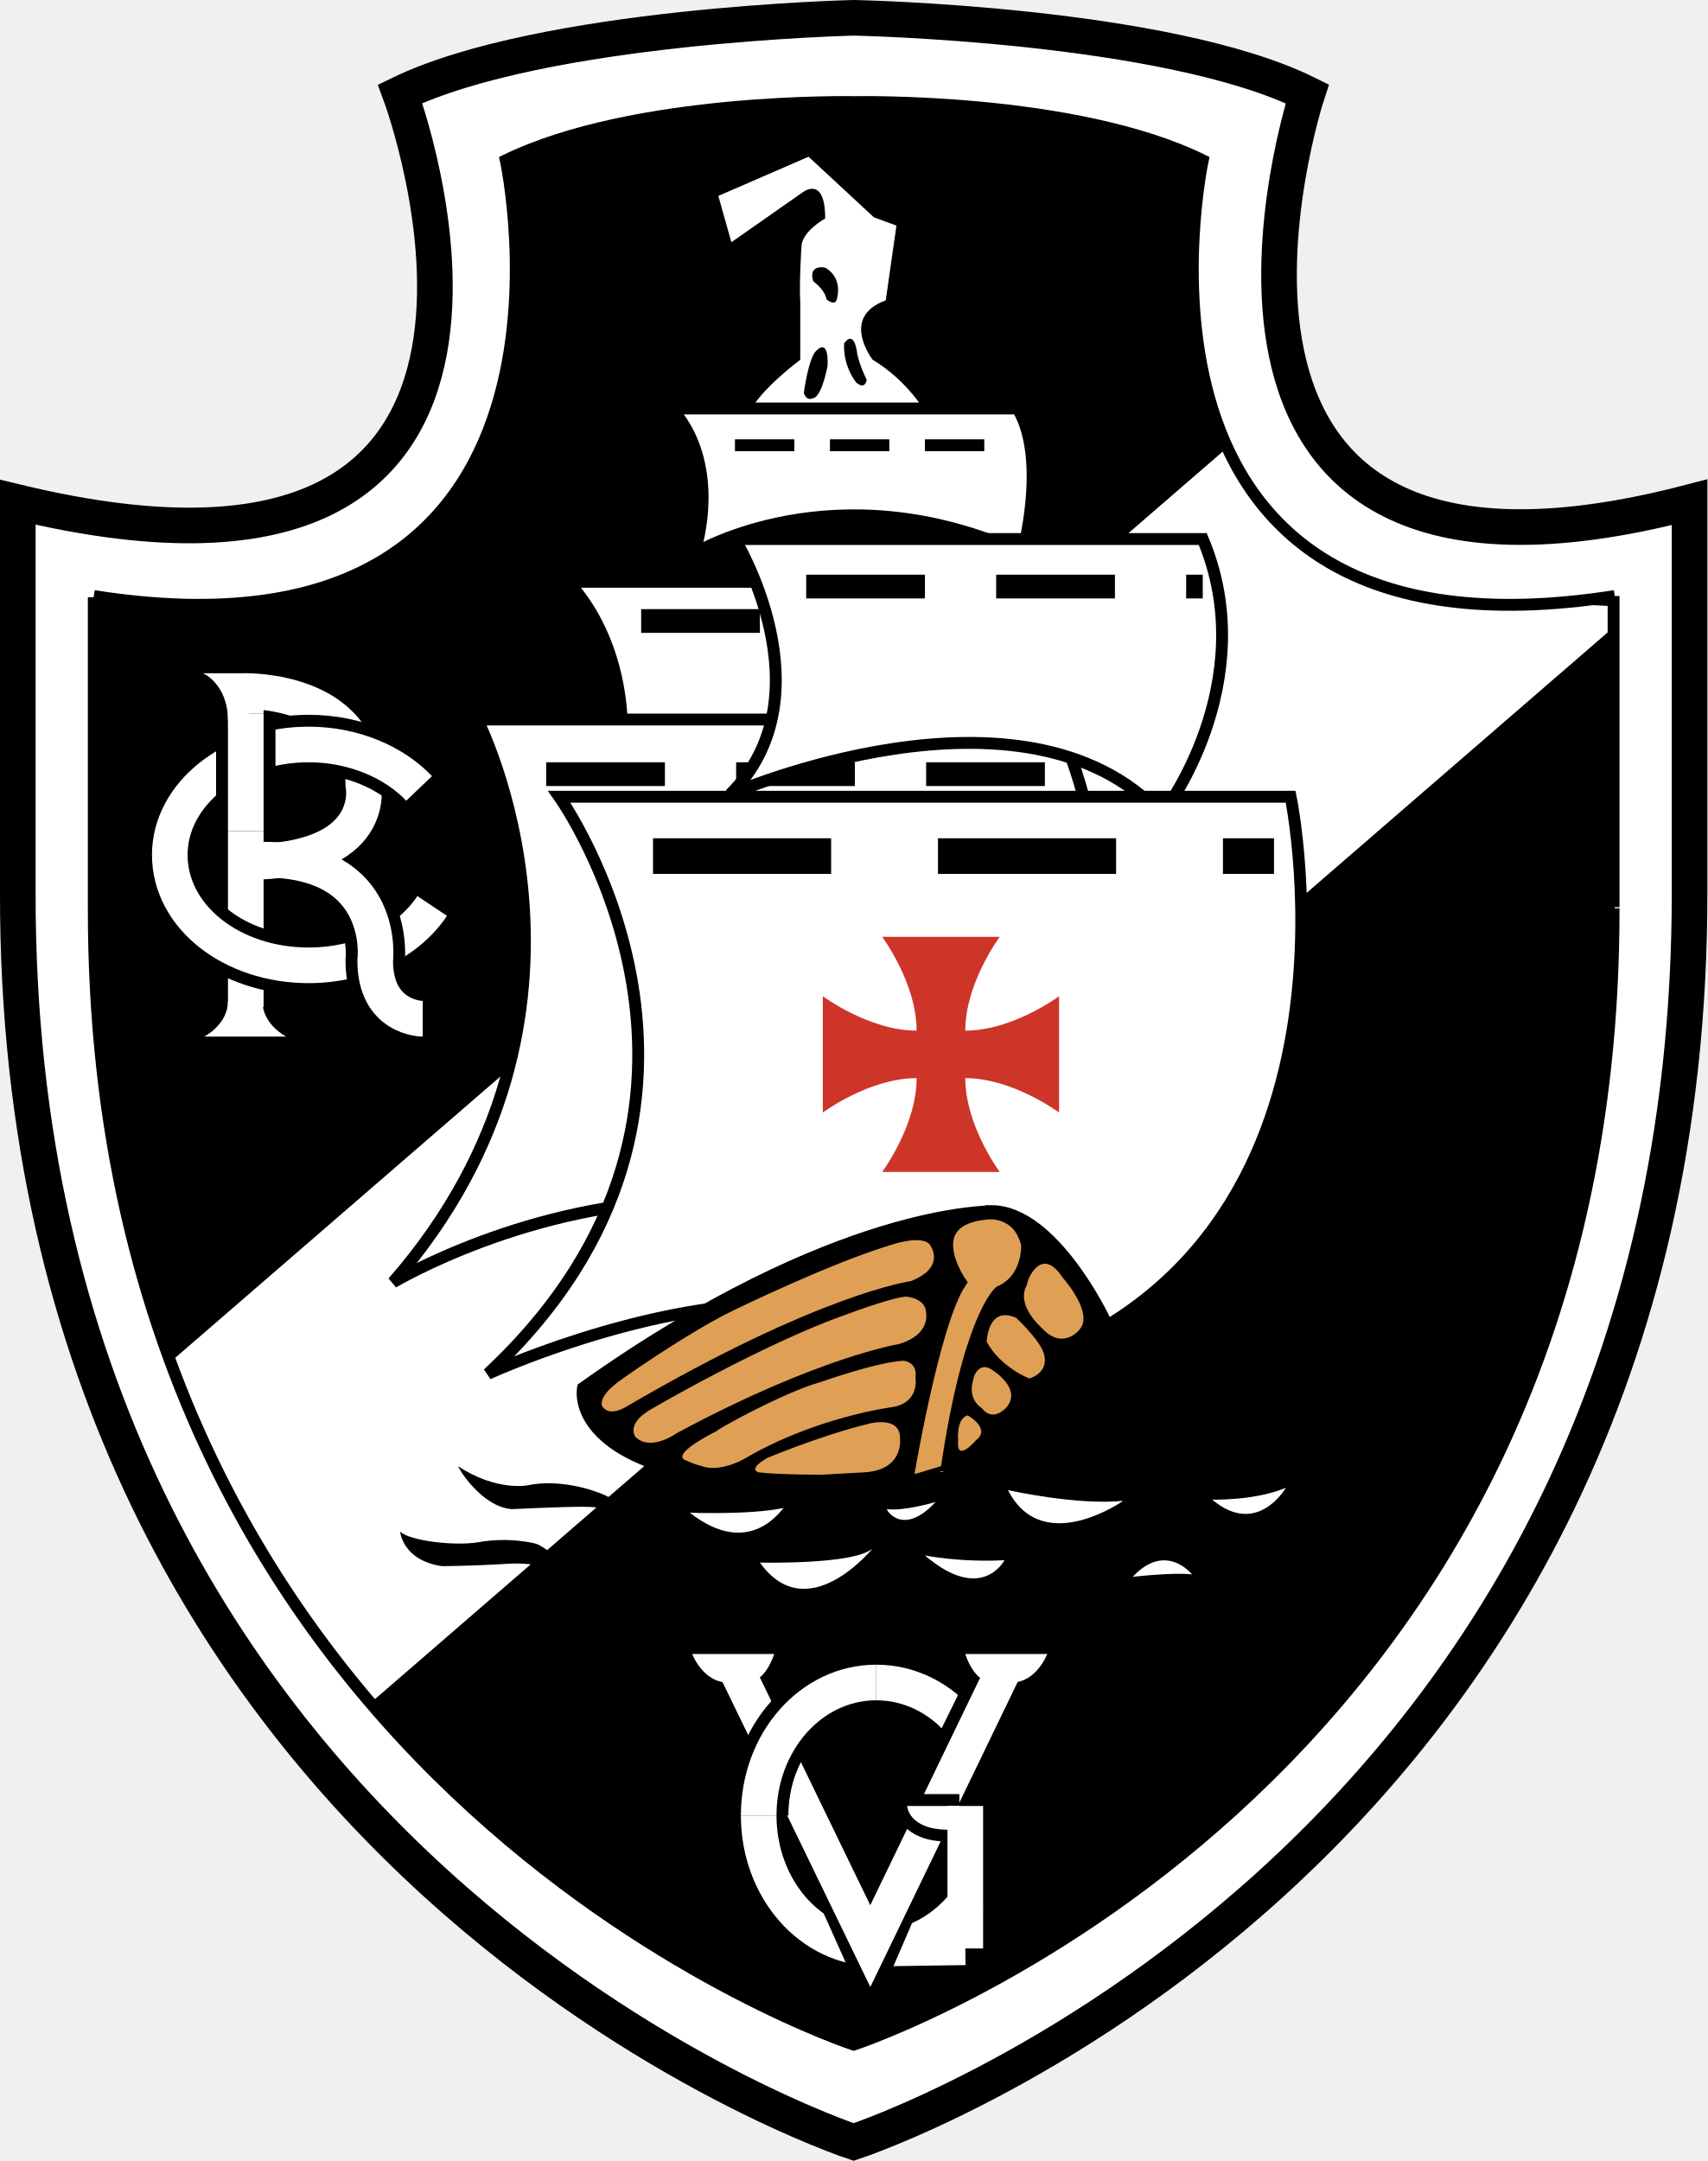
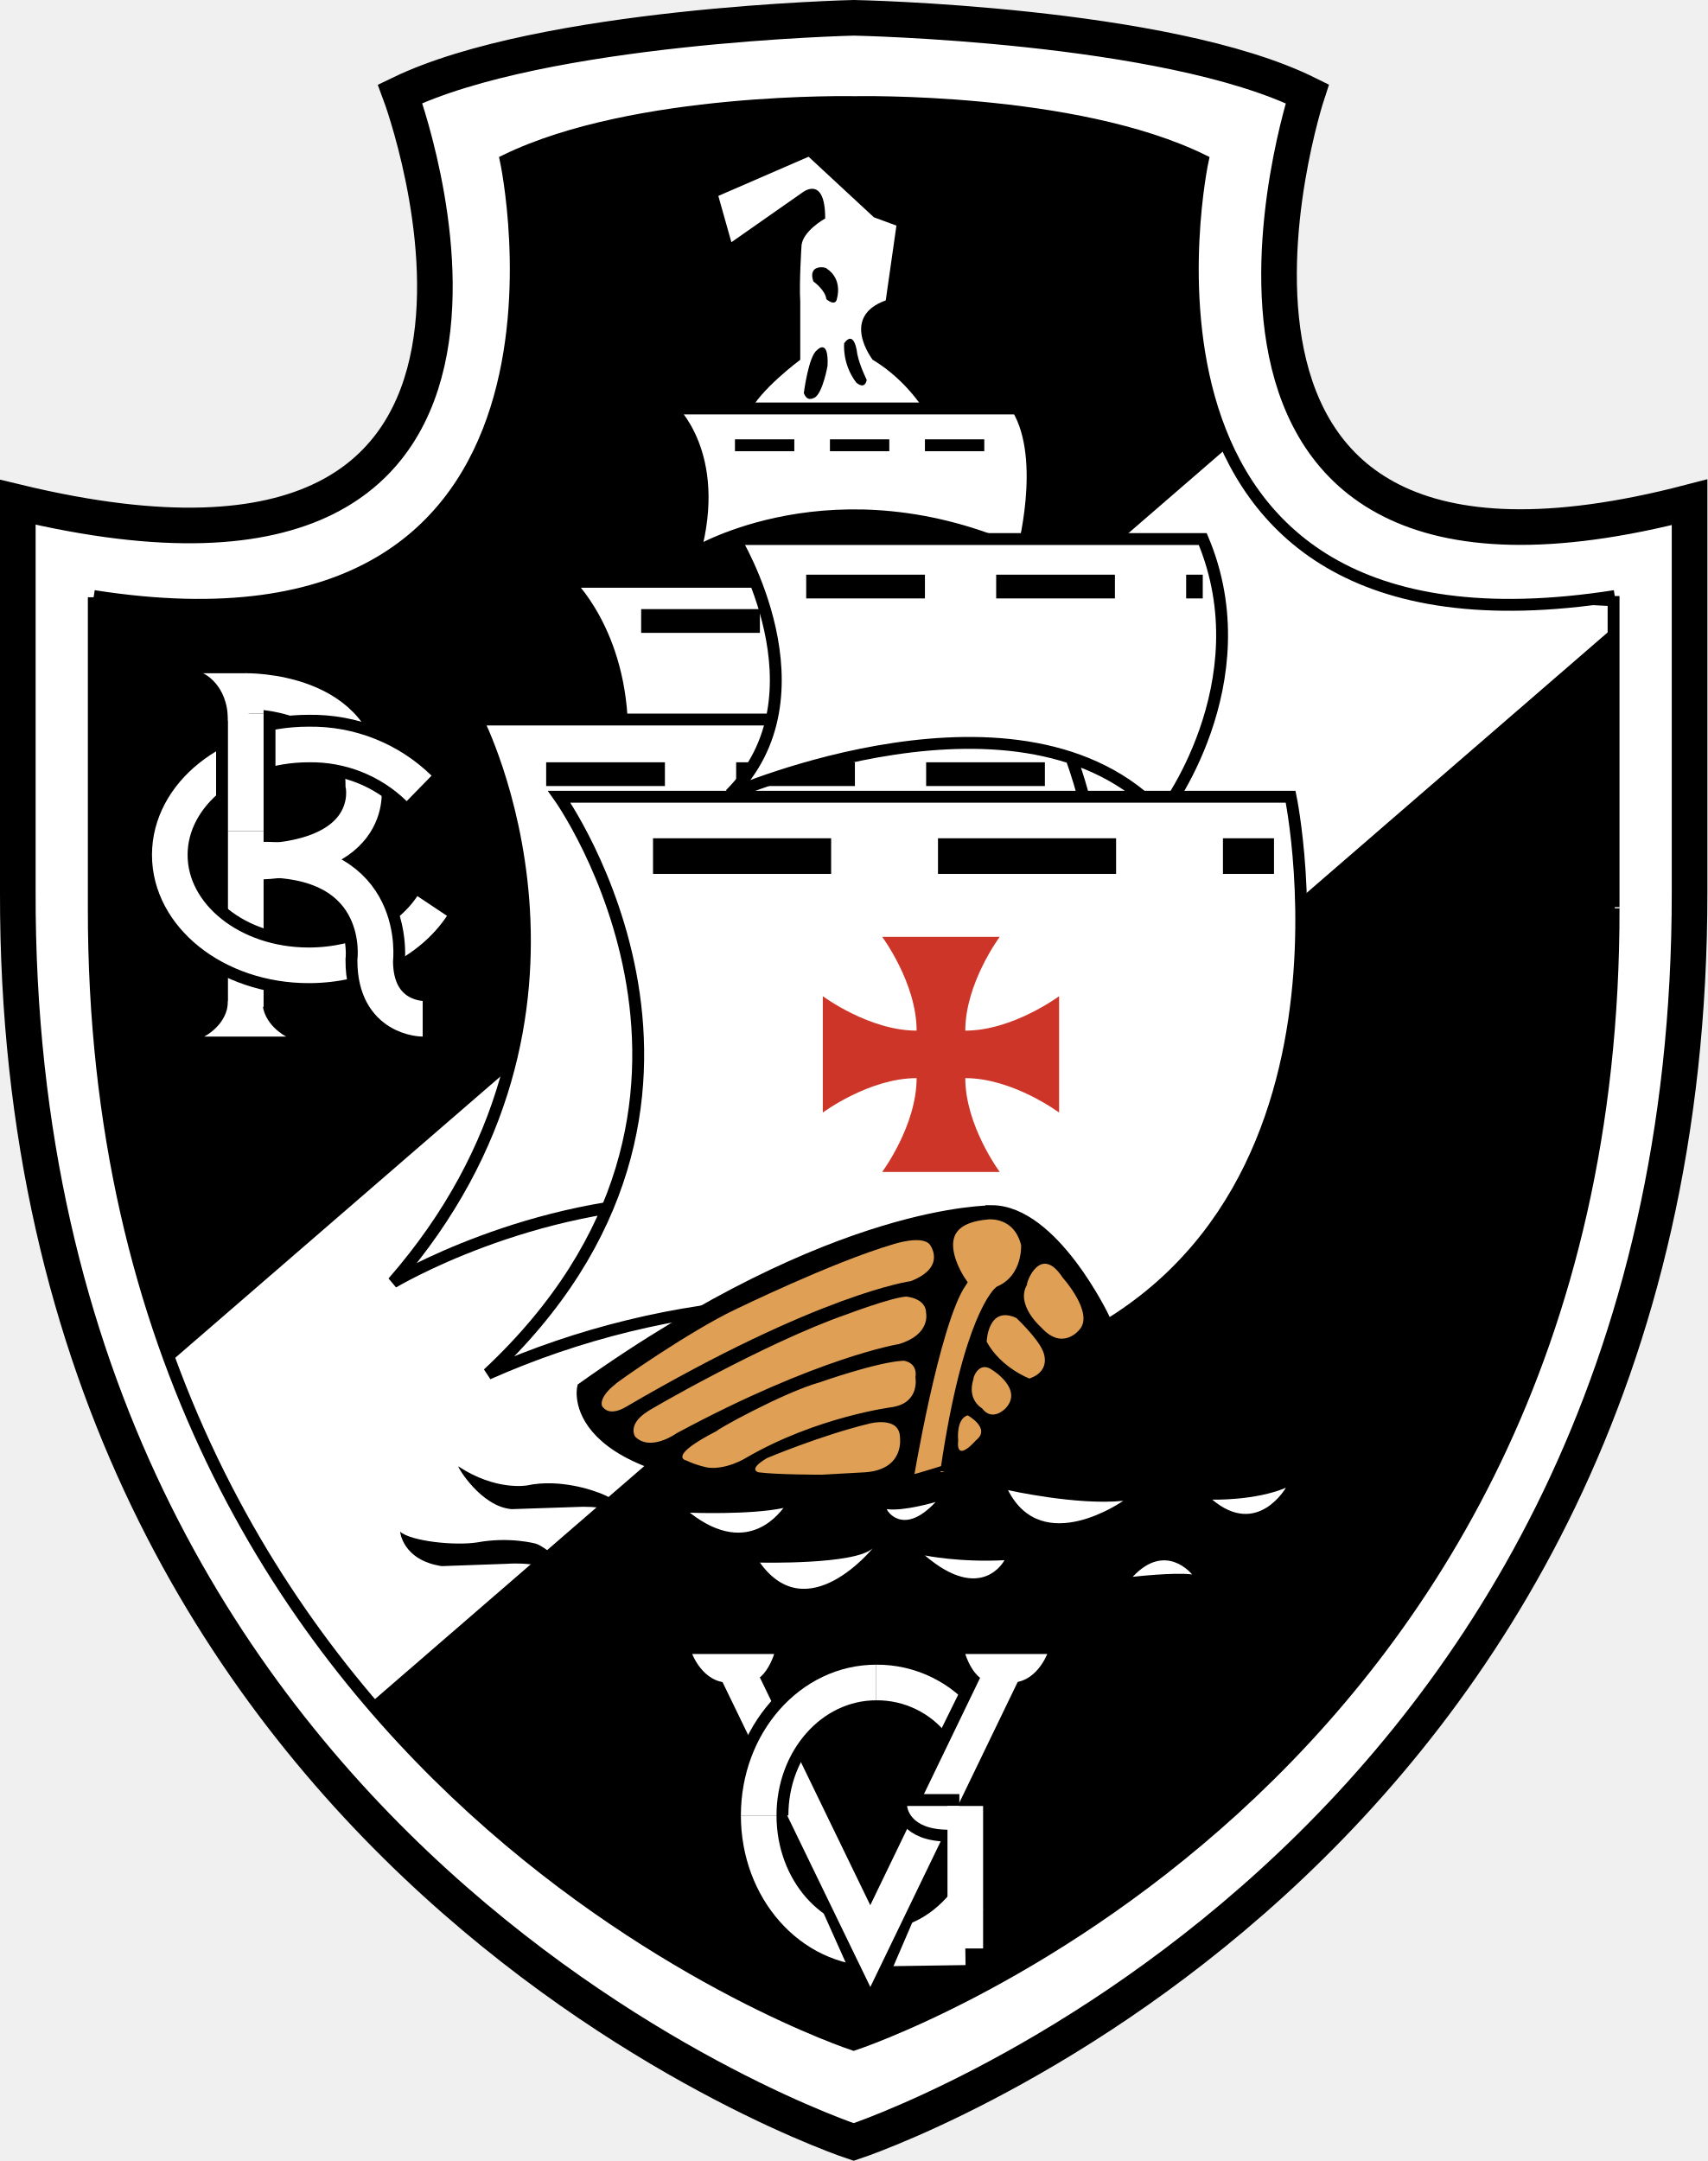
<svg xmlns="http://www.w3.org/2000/svg" viewBox="-417.5 611.8 143.8 182">
-   <path fill="#FFF" stroke="#000" stroke-width="3" stroke-miterlimit="2.61" d="M-416 686.9v-32.8c49.5 11.9 32.2-34.4 32.2-34.4 12-5.8 38.2-6.4 38.2-6.4s26.3.5 38.2 6.4c0 0-15.4 46.8 32.2 34.4v32.8c.1 82.2-70.4 105.3-70.4 105.3S-416.2 769-416 686.9z" />
-   <path d="M-409.6 688.3v-26.2c44.1 6.9 34.7-36.7 34.7-36.7 10.9-5.3 29.4-4.9 29.4-4.9s18.5-.4 29.3 4.9c0 0-9.4 43.6 34.7 36.7v26.2c.1 74.7-64 95.7-64 95.7s-64.3-21.1-64.1-95.7z" />
-   <path fill="#FFF" d="M-279.6 662.9c-29.2-.4-32.8-14.9-32.8-14.9l-93.4 80.8 17.8 27.9 108.4-93.8z" />
-   <path fill="none" stroke="#000" stroke-miterlimit="2.61" d="M-409.6 688.3v-26.2m0-.1c44.1 6.9 34.7-36.7 34.7-36.7 10.9-5.3 29.4-4.9 29.4-4.9s18.5-.4 29.3 4.9c0 0-9.4 43.6 34.7 36.7m-.1 0v26.2m0 .1c.1 74.7-64 95.7-64 95.7s-64.1-21-64-95.7" />
-   <path fill="#FFF" d="M-357 628.3l1.1 3.9 6-4.2s1.9-1.5 1.9 2.2c0 0-2 1.1-2 2.4 0 0-.2 3.1-.1 4.6v4.9s-3.5 2.6-4.3 4.5h14.9s-1.5-2.7-4.5-4.5c0 0-2.8-3.6 1.1-5l.9-6.3-1.9-.7-5.5-5.1-7.6 3.3z" />
-   <path d="M-349 635.5s1 .7 1.1 1.5c0 0 .8.7.9-.1 0 0 .5-1.6-.9-2.5 0-.1-1.6-.4-1.1 1.1zm2.6 5.2s-.2 1.7 1 3.3c0 0 .7.7.9-.2 0 0-.6-1.2-.8-2.2 0 0-.2-2.1-1.1-.9zm-3.4 4.2s.4-3.1 1.1-3.6c0 0 1-1.1.9 1.3 0 0-.4 2.3-1.1 2.7-.1 0-.6.4-.9-.4z" />
-   <path fill="#FFF" stroke="#000" stroke-miterlimit="2.61" d="M-338.5 673.7h-26.6c0-8.7-4.6-12.9-4.6-12.9h30.4l.8 12.9z" />
-   <path fill="none" stroke="#000" stroke-width="2" stroke-miterlimit="2.61" stroke-dasharray="10.001,6" d="M-363.5 664.1h25.5" />
-   <path fill="#FFF" stroke="#000" stroke-miterlimit="2.61" d="M-358.7 712.9c14.2 0 23 6.9 23 6.9 19.8-22.6 7.1-47.4 7.1-47.4h-48.7s12.7 24.7-7.1 47.4c0 0 11.5-6.9 25.7-6.9z" />
-   <path fill="none" stroke="#000" stroke-width="2" stroke-miterlimit="2.61" stroke-dasharray="10.001,6" d="M-371.5 677h42.4" />
-   <path fill="#FFF" stroke="#000" stroke-miterlimit="2.61" d="M-331.8 646.2H-361s4.3 3.8 2 12.2c0 0 11.8-7.2 27.6 0 0 .1 2.2-7.9-.4-12.2z" />
-   <path fill="#FFF" stroke="#000" stroke-miterlimit="2.61" d="M-316.2 657.2h-39.4s8 13.1-.4 21.5c0 0 24.7-10.8 36.3 1.7.1.1 8.6-11.1 3.5-23.2z" />
-   <path fill="#FFF" stroke="#000" stroke-miterlimit="2.61" d="M-352.2 721.6c-11.6.1-24.2 5.9-24.2 5.9 24.4-22.8 6-48.6 6-48.6h61.6s8.2 39.4-25 48.6c0 .1-6.8-5.9-18.4-5.9z" />
-   <path fill="none" stroke="#000" stroke-width="3" stroke-miterlimit="2.61" stroke-dasharray="15,9" d="M-362.5 683.9h52.3" />
-   <path fill="none" stroke="#000" stroke-width="2" stroke-miterlimit="2.61" stroke-dasharray="10.001,6" d="M-349.6 661.2h33.4" />
-   <path fill="none" stroke="#000" stroke-miterlimit="2.61" stroke-dasharray="5,3" d="M-355.6 649.3h23.5" />
-   <path fill="#CD3529" d="M-328.3 705.5s-3.9-2.9-7.9-2.9c0 4 2.9 7.9 2.9 7.9h-9.9s2.9-3.9 2.9-7.9c-4 0-7.9 2.9-7.9 2.9v-9.8s3.9 2.9 7.9 2.9c0-4-2.9-7.9-2.9-7.9h9.9s-2.9 3.9-2.9 7.9c4 0 7.9-2.9 7.9-2.9v9.8z" />
-   <path fill="none" stroke="#FFF" stroke-width="3" stroke-miterlimit="2.61" d="M-396.8 696.6V670m0 0s9.9-.2 9.9 7.9c0 0 1.4 6.5-9.9 6.5" />
-   <path fill="none" stroke="#000" stroke-width="5" stroke-miterlimit="2.61" d="M-382.2 678.2c-2.1-2.2-5.5-3.7-9.3-3.7-6.5 0-11.7 4.2-11.7 9.3 0 5.2 5.2 9.3 11.7 9.3 4.5 0 8.3-2 10.3-4.9" />
-   <path fill="none" stroke="#FFF" stroke-width="3" stroke-miterlimit="2.61" d="M-382.2 678.2c-2.1-2.2-5.5-3.7-9.3-3.7-6.5 0-11.7 4.2-11.7 9.3 0 5.2 5.2 9.3 11.7 9.3 4.5 0 8.4-2 10.4-5" />
-   <path fill="none" stroke="#000" stroke-width="5" stroke-miterlimit="2.61" d="M-381.9 697.6s-4 0-4-4.9c0 0 .4-3.5-2-6" />
-   <path fill="none" stroke="#FFF" stroke-width="3" stroke-miterlimit="2.61" d="M-381.9 697.6s-4 0-4-4.9c0 0 1.1-8.5-9.4-8.5" />
-   <path fill="none" stroke="#000" stroke-width="5" stroke-miterlimit="2.61" d="M-396.8 681.8v-9.9" />
-   <path fill="none" stroke="#FFF" stroke-width="3" stroke-miterlimit="2.61" d="M-396.8 681.8v-9.9" />
-   <path fill="#FFF" d="M-395.4 671.5l-2.9 1c0-3.1-2.1-4-2.1-4h3.7l1.3 3zm2 27.6h-6.9s2-1 2-3h2.9c0 2 2 3 2 3z" />
-   <path fill="none" stroke="#FFF" stroke-width="3" stroke-miterlimit="2.61" d="M-336.5 757c-1.8-2.2-4.4-3.5-7.2-3.5-5.5 0-9.9 5-9.9 11.2s4.4 11.2 9.9 11.2c3.1 0 5.9-1.6 7.8-4.2m-.3 4.1l-6.8.1" />
-   <path fill="none" stroke="#000" stroke-width="5" stroke-miterlimit="2.61" d="M-347.2 768.9l3 6.7 2.8-6.5m4.2-8.1l3.3-6.7" />
-   <path fill="none" stroke="#FFF" stroke-width="3" stroke-miterlimit="2.61" d="M-355.4 752.6l11.2 23.1 11.4-23.6" />
-   <path fill="none" stroke="#000" stroke-width="2" stroke-miterlimit="2.61" d="M-336.7 763.9h-4.4m0 0s.1 2 3.5 2m-.1 0l.9-2" />
-   <path fill="#FFF" d="M-336.7 763.9h-4.4s.1 2 3.5 2l.9-2z" />
-   <path fill="none" stroke="#FFF" stroke-width="3" stroke-miterlimit="2.61" d="M-336.2 763.9v12" />
-   <path fill="none" stroke="#000" stroke-width="5" stroke-miterlimit="2.61" d="M-343.7 753.5c-5.5 0-9.9 5-9.9 11.2" />
-   <path fill="none" stroke="#FFF" stroke-width="3" stroke-miterlimit="2.61" d="M-343.7 753.5c-5.5 0-9.9 5-9.9 11.2" />
-   <path fill="#FFF" d="M-332.3 753.5c2.1 0 3-2.4 3-2.4h-6.9s.7 2.4 2.3 2.4h1.6zm-23.9 0c-2.1 0-3-2.4-3-2.4h6.9s-.7 2.4-2.3 2.4h-1.6z" />
-   <path stroke="#000" stroke-miterlimit="2.61" d="M-368.4 728.7s-1.8 8.3 21.1 8.3c0 0 9.4.6 14-4.6l8.8-9.5s-4.3-9.1-9.5-9.1c0 .1-12.9-.4-34.4 14.9z" />
-   <path fill="#DFA055" stroke="#000" stroke-miterlimit="2.61" d="M-341.1 736.6s2.2-13.4 4.5-16.8c0 0-3.7-5.3 2.3-5.8 0 0 2.6-.3 3.3 2.6 0 0 .2 2.9-2.3 4 0 0-2.6 2.1-4.5 15.1 0-.1-1.8.6-3.3.9z" />
-   <path fill="#DFA055" d="M-355.6 722.1s8.2-4 13.3-5.5c0 0 2.4-.8 3.1 0 0 0 1.5 1.9-1.6 3.1 0 0-7.6 1-24 10.6 0 0-1.4.9-2-.1 0 0-.3-.7 1.1-1.8 0-.1 6.3-4.5 10.1-6.3z" />
-   <path fill="#DFA055" d="M-346.2 722.5s3.7-1.4 5-1.5c0 0 1.7.1 1.7 1.4 0 0 .4 1.8-2.3 2.6 0 0-6.8 1.1-18.7 7.5 0 0-2.2 1.6-3.5.3 0 0-.7-1 1-2.1-.1 0 9.9-5.8 16.8-8.2zm-2.2 5.7s4.8-1.7 7-1.8c0 0 1.2.1 1 1.4 0 0 .4 2.1-1.9 2.5 0 0-6.4.8-12.4 4.3 0 0-1.6 1-3.2.8 0 0-1-.2-1.8-.6 0 0-1.7-.3 2.6-2.5-.2 0 5.5-3.2 8.7-4.1zm.1 7.8s-3.8 0-5.3-.2c0 0-1-.2.7-1.2 0 0 4.5-1.9 8.6-2.9 0 0 2.6-.7 2.6 1.2 0 0 .4 2.7-3 2.9l-3.6.2zm20.3-16.6s2.7 3 1.4 4.4c0 0-1.4 1.8-3.2-.2 0 0-2.2-1.9-1.2-3.6-.1-.1 1.1-3.5 3-.6zm-3.9 3.4s1.7 1.6 2.2 2.7c0 0 .9 1.7-1.1 2.4 0 0-2.4-.9-3.6-3.1 0 0 .1-3.1 2.5-2zm-2 4.4s2.6 1.6 1.1 3.2c0 0-1.1 1.2-2 0 0 0-1.3-.7-.7-2.5-.1.1.4-1.6 1.6-.7zm-2.1 3.8s2 1.1.7 2.1c0 0-1.7 2-1.5 0 0 0-.2-1.8.8-2.1z" />
-   <path fill="#FFF" d="M-353.5 743.4s8 .2 9.5-1.2c0 0-5.5 6.8-9.5 1.2zm20.9-6.1s5.8 1.3 9.7.9c0 0-6.8 4.8-9.7-.9zm17.2.8s3.6.1 6.2-1c0 0-2.4 4.2-6.2 1zm-6.7 6.5s3.5-.4 5-.2c0 0-2.2-2.8-5 .2zm-16.6-6.3s-2.7.8-4.1.6c-.1 0 1.3 2.4 4.1-.6zm-.9 4.5s2.9.6 6.7.4c0 0-1.9 3.7-6.7-.4zm-19.8-3.6s5.1.2 7.9-.4c-.1 0-2.8 4.4-7.9.4z" />
-   <path d="M-374.4 738.9s4.1-.2 6-.2 3.5.4 4.5 1.2c0 0-1-1.7-3.5-2.5 0 0-2.9-1.1-5.7-.5 0 0-2.6.5-5.8-1.6-.1 0 1.9 3.4 4.5 3.6zm2 2.9s-2.2-.6-4.9-.1c-1.9.3-5.6-.1-6.5-.9 0 0 .2 2.4 3.5 2.9 0 0 2.3 0 5.6-.2 0 0 3.1-.3 6.2 1.3-.1.1-2.8-2.7-3.9-3z" />
+   <path fill="#fff" stroke="#000" stroke-miterlimit="2.6" stroke-width="3" d="M-416 686.9v-32.8c49.5 11.9 32.2-34.4 32.2-34.4 12-5.8 38.2-6.4 38.2-6.4s26.3.5 38.2 6.4c0 0-15.4 46.8 32.2 34.4v32.8c.1 82.2-70.4 105.3-70.4 105.3S-416.2 769-416 686.9z" />
+   <path d="M-409.6 688.3v-26.2c44.1 6.9 34.7-36.7 34.7-36.7 10.9-5.3 29.4-4.9 29.4-4.9s18.5-.4 29.3 4.9c0 0-9.4 43.6 34.7 36.7v26.2c.1 74.7-64 95.7-64 95.7s-64.3-21.1-64.1-95.7" />
+   <path fill="#fff" d="M-279.6 662.9c-29.2-.4-32.8-14.9-32.8-14.9l-93.4 80.8 17.8 27.9z" />
+   <path fill="none" stroke="#000" stroke-miterlimit="2.6" d="M-409.6 688.3v-26.2m0-.1c44.1 6.9 34.7-36.7 34.7-36.7 10.9-5.3 29.4-4.9 29.4-4.9s18.5-.4 29.3 4.9c0 0-9.4 43.6 34.7 36.7m-.1 0v26.2m0 .1c.1 74.7-64 95.7-64 95.7s-64.1-21-64-95.7" />
+   <path fill="#fff" d="m-357 628.3 1.1 3.9 6-4.2s1.9-1.5 1.9 2.2c0 0-2 1.1-2 2.4 0 0-.2 3.1-.1 4.6v4.9s-3.5 2.6-4.3 4.5h14.9s-1.5-2.7-4.5-4.5c0 0-2.8-3.6 1.1-5l.9-6.3-1.9-.7-5.5-5.1z" />
+   <path d="M-349 635.5s1 .7 1.1 1.5c0 0 .8.7.9-.1 0 0 .5-1.6-.9-2.5 0-.1-1.6-.4-1.1 1.1m2.6 5.2s-.2 1.7 1 3.3c0 0 .7.7.9-.2 0 0-.6-1.2-.8-2.2 0 0-.2-2.1-1.1-.9m-3.4 4.2s.4-3.1 1.1-3.6c0 0 1-1.1.9 1.3 0 0-.4 2.3-1.1 2.7-.1 0-.6.4-.9-.4" />
+   <path fill="#fff" stroke="#000" stroke-miterlimit="2.6" d="M-338.5 673.7h-26.6c0-8.7-4.6-12.9-4.6-12.9h30.4z" />
+   <path fill="none" stroke="#000" stroke-dasharray="10.001,6" stroke-miterlimit="2.6" stroke-width="2" d="M-363.5 664.1h25.5" />
+   <path fill="#fff" stroke="#000" stroke-miterlimit="2.6" d="M-358.7 712.9c14.2 0 23 6.9 23 6.9 19.8-22.6 7.1-47.4 7.1-47.4h-48.7s12.7 24.7-7.1 47.4c0 0 11.5-6.9 25.7-6.9z" />
+   <path fill="none" stroke="#000" stroke-dasharray="10.001,6" stroke-miterlimit="2.6" stroke-width="2" d="M-371.5 677h42.4" />
+   <path fill="#fff" stroke="#000" stroke-miterlimit="2.6" d="M-331.8 646.2H-361s4.3 3.8 2 12.2c0 0 11.8-7.2 27.6 0 0 .1 2.2-7.9-.4-12.2z" />
+   <path fill="#fff" stroke="#000" stroke-miterlimit="2.6" d="M-316.2 657.2h-39.4s8 13.1-.4 21.5c0 0 24.7-10.8 36.3 1.7.1.1 8.6-11.1 3.5-23.2z" />
+   <path fill="#fff" stroke="#000" stroke-miterlimit="2.6" d="M-352.2 721.6a70 70 0 0 0-24.2 5.9c24.4-22.8 6-48.6 6-48.6h61.6s8.2 39.4-25 48.6c0 .1-6.8-5.9-18.4-5.9z" />
+   <path fill="none" stroke="#000" stroke-dasharray="15,9" stroke-miterlimit="2.6" stroke-width="3" d="M-362.5 683.9h52.3" />
+   <path fill="none" stroke="#000" stroke-dasharray="10.001,6" stroke-miterlimit="2.6" stroke-width="2" d="M-349.6 661.2h33.4" />
+   <path fill="none" stroke="#000" stroke-dasharray="5,3" stroke-miterlimit="2.6" d="M-355.6 649.3h23.5" />
+   <path fill="#cd3529" d="M-328.3 705.5s-3.9-2.9-7.9-2.9c0 4 2.9 7.9 2.9 7.9h-9.9s2.9-3.9 2.9-7.9c-4 0-7.9 2.9-7.9 2.9v-9.8s3.9 2.9 7.9 2.9c0-4-2.9-7.9-2.9-7.9h9.9s-2.9 3.9-2.9 7.9c4 0 7.9-2.9 7.9-2.9z" />
+   <path fill="none" stroke="#fff" stroke-miterlimit="2.6" stroke-width="3" d="M-396.8 696.6V670m0 0s9.9-.2 9.9 7.9c0 0 1.4 6.5-9.9 6.5" />
+   <path fill="none" stroke="#000" stroke-miterlimit="2.6" stroke-width="5" d="M-382.2 678.2a13 13 0 0 0-9.3-3.7c-6.5 0-11.7 4.2-11.7 9.3s5.2 9.3 11.7 9.3c4.5 0 8.3-2 10.3-4.9" />
+   <path fill="none" stroke="#fff" stroke-miterlimit="2.6" stroke-width="3" d="M-382.2 678.2a13 13 0 0 0-9.3-3.7c-6.5 0-11.7 4.2-11.7 9.3s5.2 9.3 11.7 9.3c4.5 0 8.4-2 10.4-5" />
+   <path fill="none" stroke="#000" stroke-miterlimit="2.6" stroke-width="5" d="M-381.9 697.6s-4 0-4-4.9c0 0 .4-3.5-2-6" />
+   <path fill="none" stroke="#fff" stroke-miterlimit="2.6" stroke-width="3" d="M-381.9 697.6s-4 0-4-4.9c0 0 1.1-8.5-9.4-8.5" />
+   <path fill="none" stroke="#000" stroke-miterlimit="2.6" stroke-width="5" d="M-396.8 681.8v-9.9" />
+   <path fill="none" stroke="#fff" stroke-miterlimit="2.6" stroke-width="3" d="M-396.8 681.8v-9.9" />
+   <path fill="#fff" d="m-395.4 671.5-2.9 1c0-3.1-2.1-4-2.1-4h3.7zm2 27.6h-6.9s2-1 2-3h2.9c0 2 2 3 2 3" />
+   <path fill="none" stroke="#fff" stroke-miterlimit="2.6" stroke-width="3" d="M-336.5 757a9 9 0 0 0-7.2-3.5c-5.5 0-9.9 5-9.9 11.2s4.4 11.2 9.9 11.2q4.8-.2 7.8-4.2m-.3 4.1-6.8.1" />
+   <path fill="none" stroke="#000" stroke-miterlimit="2.6" stroke-width="5" d="m-347.2 768.9 3 6.7 2.8-6.5m4.2-8.1 3.3-6.7" />
+   <path fill="none" stroke="#fff" stroke-miterlimit="2.6" stroke-width="3" d="m-355.4 752.6 11.2 23.1 11.4-23.6" />
+   <path fill="none" stroke="#000" stroke-miterlimit="2.6" stroke-width="2" d="M-336.7 763.9h-4.4m0 0s.1 2 3.5 2m-.1 0 .9-2" />
+   <path fill="#fff" d="M-336.7 763.9h-4.4s.1 2 3.5 2z" />
+   <path fill="none" stroke="#fff" stroke-miterlimit="2.6" stroke-width="3" d="M-336.2 763.9v12" />
+   <path fill="none" stroke="#000" stroke-miterlimit="2.6" stroke-width="5" d="M-343.7 753.5c-5.5 0-9.9 5-9.9 11.2" />
+   <path fill="none" stroke="#fff" stroke-miterlimit="2.6" stroke-width="3" d="M-343.7 753.5c-5.5 0-9.9 5-9.9 11.2" />
+   <path fill="#fff" d="M-332.3 753.5c2.1 0 3-2.4 3-2.4h-6.9s.7 2.4 2.3 2.4zm-23.9 0c-2.1 0-3-2.4-3-2.4h6.9s-.7 2.4-2.3 2.4z" />
+   <path stroke="#000" stroke-miterlimit="2.6" d="M-368.4 728.7s-1.8 8.3 21.1 8.3c0 0 9.4.6 14-4.6l8.8-9.5s-4.3-9.1-9.5-9.1c0 .1-12.9-.4-34.4 14.9z" />
+   <path fill="#dfa055" stroke="#000" stroke-miterlimit="2.6" d="M-341.1 736.6s2.2-13.4 4.5-16.8c0 0-3.7-5.3 2.3-5.8 0 0 2.6-.3 3.3 2.6 0 0 .2 2.9-2.3 4 0 0-2.6 2.1-4.5 15.1 0-.1-1.8.6-3.3.9z" />
+   <path fill="#dfa055" d="M-355.6 722.1s8.2-4 13.3-5.5c0 0 2.4-.8 3.1 0 0 0 1.5 1.9-1.6 3.1 0 0-7.6 1-24 10.6 0 0-1.4.9-2-.1 0 0-.3-.7 1.1-1.8 0-.1 6.3-4.5 10.1-6.3" />
+   <path fill="#dfa055" d="M-346.2 722.5s3.7-1.4 5-1.5c0 0 1.7.1 1.7 1.4 0 0 .4 1.8-2.3 2.6 0 0-6.8 1.1-18.7 7.5 0 0-2.2 1.6-3.5.3 0 0-.7-1 1-2.1-.1 0 9.9-5.8 16.8-8.2m-2.2 5.7s4.8-1.7 7-1.8c0 0 1.2.1 1 1.4 0 0 .4 2.1-1.9 2.5 0 0-6.4.8-12.4 4.3 0 0-1.6 1-3.2.8 0 0-1-.2-1.8-.6 0 0-1.7-.3 2.6-2.5-.2 0 5.5-3.2 8.7-4.1m.1 7.8s-3.8 0-5.3-.2c0 0-1-.2.7-1.2 0 0 4.5-1.9 8.6-2.9 0 0 2.6-.7 2.6 1.2 0 0 .4 2.7-3 2.9zm20.3-16.6s2.7 3 1.4 4.4c0 0-1.4 1.8-3.2-.2 0 0-2.2-1.9-1.2-3.6-.1-.1 1.1-3.5 3-.6m-3.9 3.4s1.7 1.6 2.2 2.7c0 0 .9 1.7-1.1 2.4 0 0-2.4-.9-3.6-3.1 0 0 .1-3.1 2.5-2m-2 4.4s2.6 1.6 1.1 3.2c0 0-1.1 1.2-2 0 0 0-1.3-.7-.7-2.5-.1.1.4-1.6 1.6-.7m-2.1 3.8s2 1.1.7 2.1c0 0-1.7 2-1.5 0 0 0-.2-1.8.8-2.1" />
+   <path fill="#fff" d="M-353.5 743.4s8 .2 9.5-1.2c0 0-5.5 6.8-9.5 1.2m20.9-6.1s5.8 1.3 9.7.9c0 0-6.8 4.8-9.7-.9m17.2.8s3.6.1 6.2-1c0 0-2.4 4.2-6.2 1m-6.7 6.5s3.5-.4 5-.2c0 0-2.2-2.8-5 .2m-16.6-6.3s-2.7.8-4.1.6c-.1 0 1.3 2.4 4.1-.6m-.9 4.5s2.9.6 6.7.4c0 0-1.9 3.7-6.7-.4m-19.8-3.6s5.1.2 7.9-.4c-.1 0-2.8 4.4-7.9.4" />
+   <path d="m-374.4 738.9 6-.2q3 0 4.5 1.2s-1-1.7-3.5-2.5c0 0-2.9-1.1-5.7-.5 0 0-2.6.5-5.8-1.6-.1 0 1.9 3.4 4.5 3.6m2 2.9s-2.2-.6-4.9-.1c-1.9.3-5.6-.1-6.5-.9 0 0 .2 2.4 3.5 2.9l5.6-.2s3.1-.3 6.2 1.3c-.1.1-2.8-2.7-3.9-3" />
</svg>
